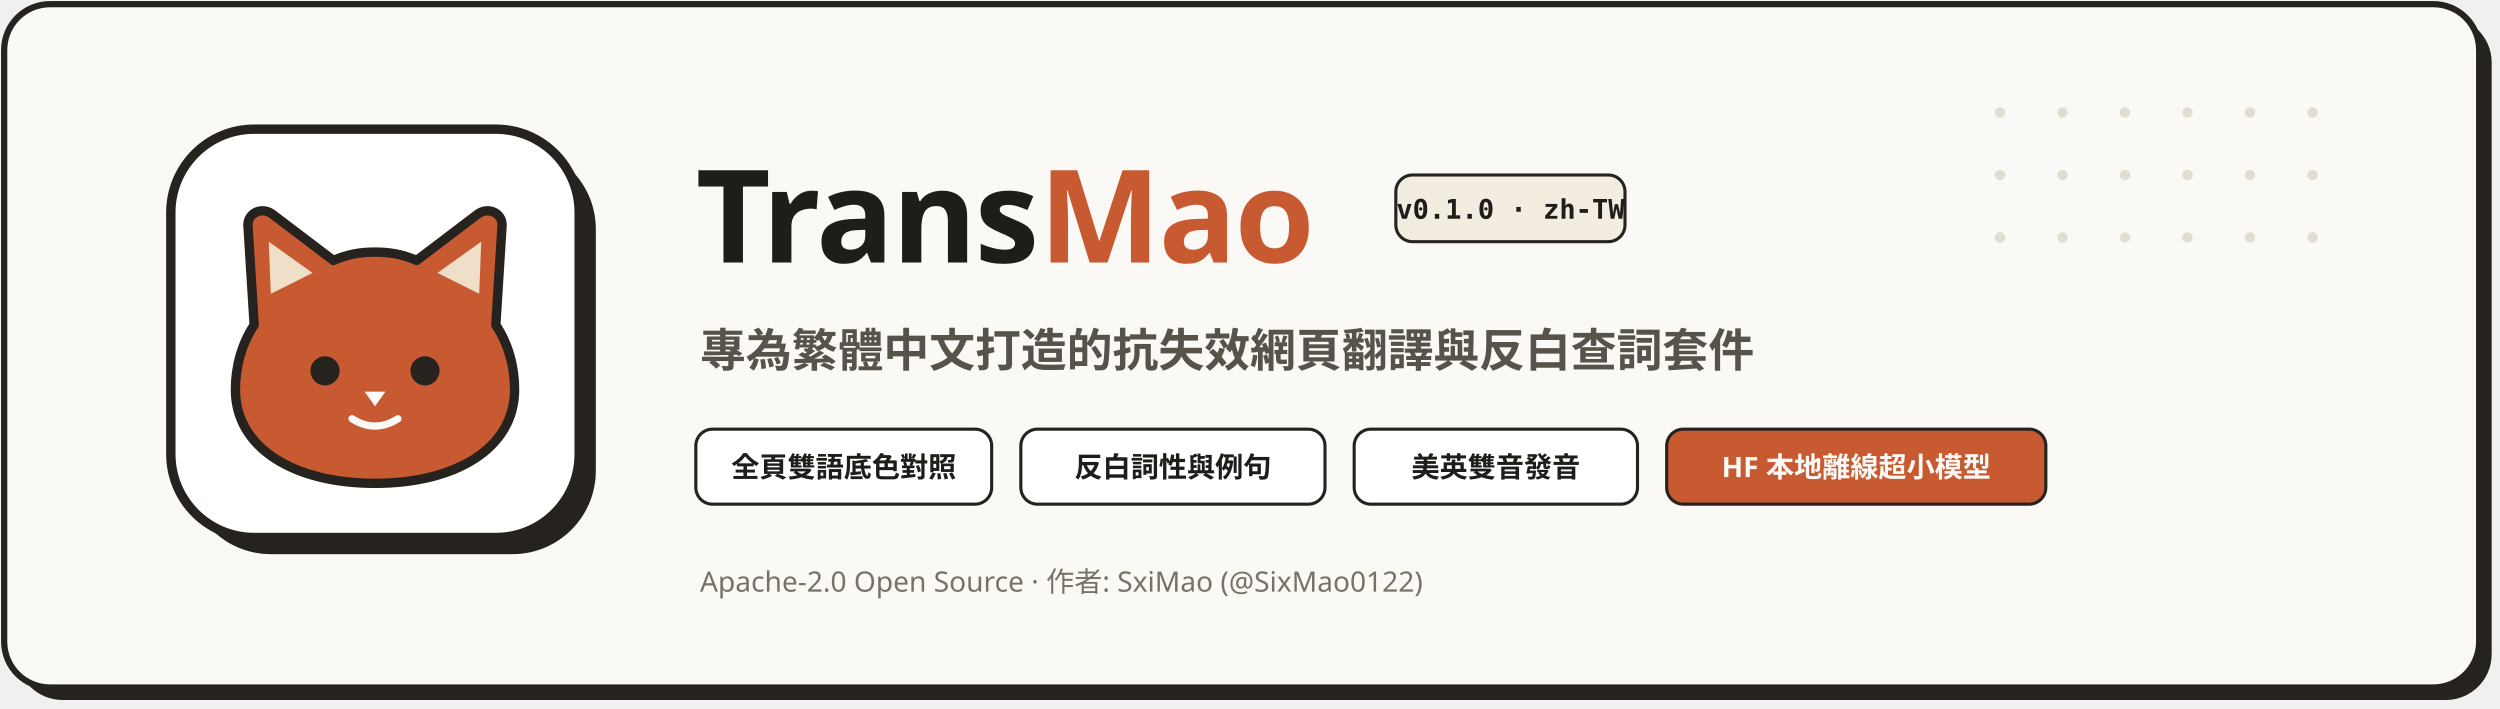
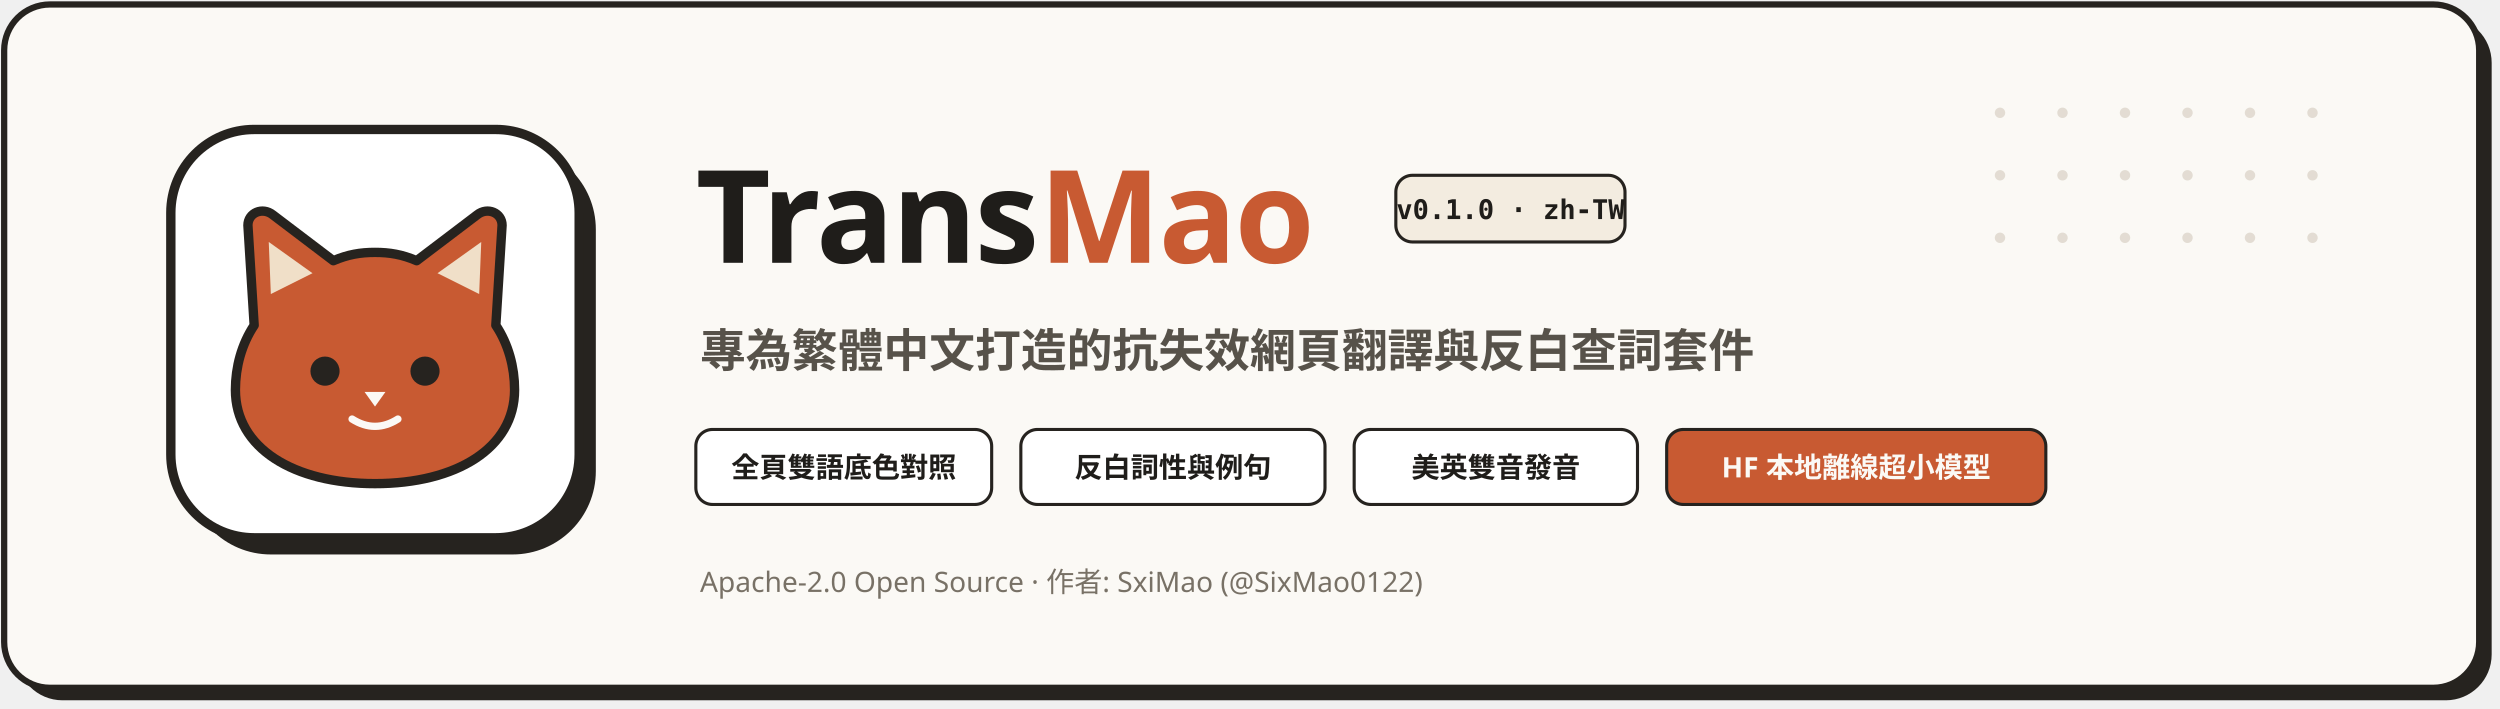
- <svg xmlns="http://www.w3.org/2000/svg" viewBox="0 0 1200 340" width="1200" height="340" fill="none">
+ <svg xmlns="http://www.w3.org/2000/svg" viewBox="0 0 1200 340" width="1400" height="397" fill="none">
  <rect x="8" y="8" width="1188" height="328" rx="22" fill="#26231F" />
  <rect x="2" y="2" width="1188" height="328" rx="22" fill="#FBF9F5" stroke="#26231F" stroke-width="3" />
  <g fill="#D5CDC0" opacity="0.65">
    <circle cx="960" cy="54" r="2.5" />
    <circle cx="990" cy="54" r="2.5" />
    <circle cx="1020" cy="54" r="2.5" />
    <circle cx="1050" cy="54" r="2.5" />
    <circle cx="1080" cy="54" r="2.5" />
    <circle cx="1110" cy="54" r="2.5" />
    <circle cx="960" cy="84" r="2.5" />
    <circle cx="990" cy="84" r="2.5" />
    <circle cx="1020" cy="84" r="2.5" />
    <circle cx="1050" cy="84" r="2.5" />
    <circle cx="1080" cy="84" r="2.5" />
    <circle cx="1110" cy="84" r="2.5" />
    <circle cx="960" cy="114" r="2.5" />
    <circle cx="990" cy="114" r="2.5" />
    <circle cx="1020" cy="114" r="2.5" />
    <circle cx="1050" cy="114" r="2.5" />
    <circle cx="1080" cy="114" r="2.5" />
    <circle cx="1110" cy="114" r="2.5" />
  </g>
  <g transform="translate(82, 62)">
    <rect x="8" y="8" width="196" height="196" rx="40" fill="#26231F" />
    <rect x="0" y="0" width="196" height="196" rx="40" fill="#FFFFFF" stroke="#26231F" stroke-width="4.5" />
    <path d="M40 94 L37 46 C37 40 44 37 49 41 L78 63 C85 60 91 59 98 59 C105 59 111 60 118 63 L147 41 C152 37 159 40 159 46 L156 94 C162 103 165 114 165 125 C165 153 137 170 98 170 C59 170 31 153 31 125 C31 114 34 103 40 94 Z" fill="#C85A32" stroke="#26231F" stroke-width="4.5" stroke-linejoin="round" />
    <path d="M48 79 L47 54 L68 69 Z" fill="#F0DFC8" />
    <path d="M148 79 L149 54 L128 69 Z" fill="#F0DFC8" />
    <circle cx="74" cy="116" r="7" fill="#26231F" />
    <circle cx="122" cy="116" r="7" fill="#26231F" />
    <path d="M93 126 L103 126 L98 133 Z" fill="#FBF9F5" />
    <path d="M87 139 Q98 146 109 139" stroke="#FBF9F5" stroke-width="3.5" stroke-linecap="round" />
  </g>
  <g transform="translate(334, 92)">
    <text x="0" y="34" font-family="'Noto Sans TC', 'Segoe UI', sans-serif" font-weight="900" font-size="62" fill="#1F1D1A" letter-spacing="-1">Trans<tspan fill="#C85A32">Mao</tspan>
    </text>
    <rect x="336" y="-8" width="110" height="32" rx="8" fill="#F3ECE0" stroke="#26231F" stroke-width="1.5" />
    <text x="391" y="13" text-anchor="middle" font-family="ui-monospace, monospace" font-weight="700" font-size="13" fill="#1F1D1A">v0.1.0 · zh-TW</text>
    <text x="2" y="84" font-family="'Noto Sans TC', 'Microsoft JhengHei', sans-serif" font-weight="600" font-size="22" fill="#57524A">專為繁體中文打造的抗失效網頁翻譯與反白查詞套件</text>
    <g transform="translate(0, 114)">
      <rect x="0" y="0" width="142" height="36" rx="8" fill="#FFFFFF" stroke="#26231F" stroke-width="1.5" />
      <text x="71" y="23" text-anchor="middle" font-family="'Noto Sans TC', sans-serif" font-size="13.5" font-weight="700" fill="#1F1D1A">全頁雙語底色對照</text>
      <rect x="156" y="0" width="146" height="36" rx="8" fill="#FFFFFF" stroke="#26231F" stroke-width="1.5" />
      <text x="229" y="23" text-anchor="middle" font-family="'Noto Sans TC', sans-serif" font-size="13.5" font-weight="700" fill="#1F1D1A">反白詞性與例句</text>
      <rect x="316" y="0" width="136" height="36" rx="8" fill="#FFFFFF" stroke="#26231F" stroke-width="1.5" />
      <text x="384" y="23" text-anchor="middle" font-family="'Noto Sans TC', sans-serif" font-size="13.5" font-weight="700" fill="#1F1D1A">美英雙音發音</text>
      <rect x="466" y="0" width="182" height="36" rx="8" fill="#C85A32" stroke="#26231F" stroke-width="1.5" />
      <text x="557" y="23" text-anchor="middle" font-family="'Noto Sans TC', sans-serif" font-size="13.5" font-weight="700" fill="#FBF9F5">HF 本地離線超小模型</text>
    </g>
    <text x="2" y="192" font-family="'Noto Sans TC', sans-serif" font-size="13.5" fill="#787166">Apache-2.0 Open Source · 作者: SxiMao (@SixMao0122)</text>
  </g>
</svg>
